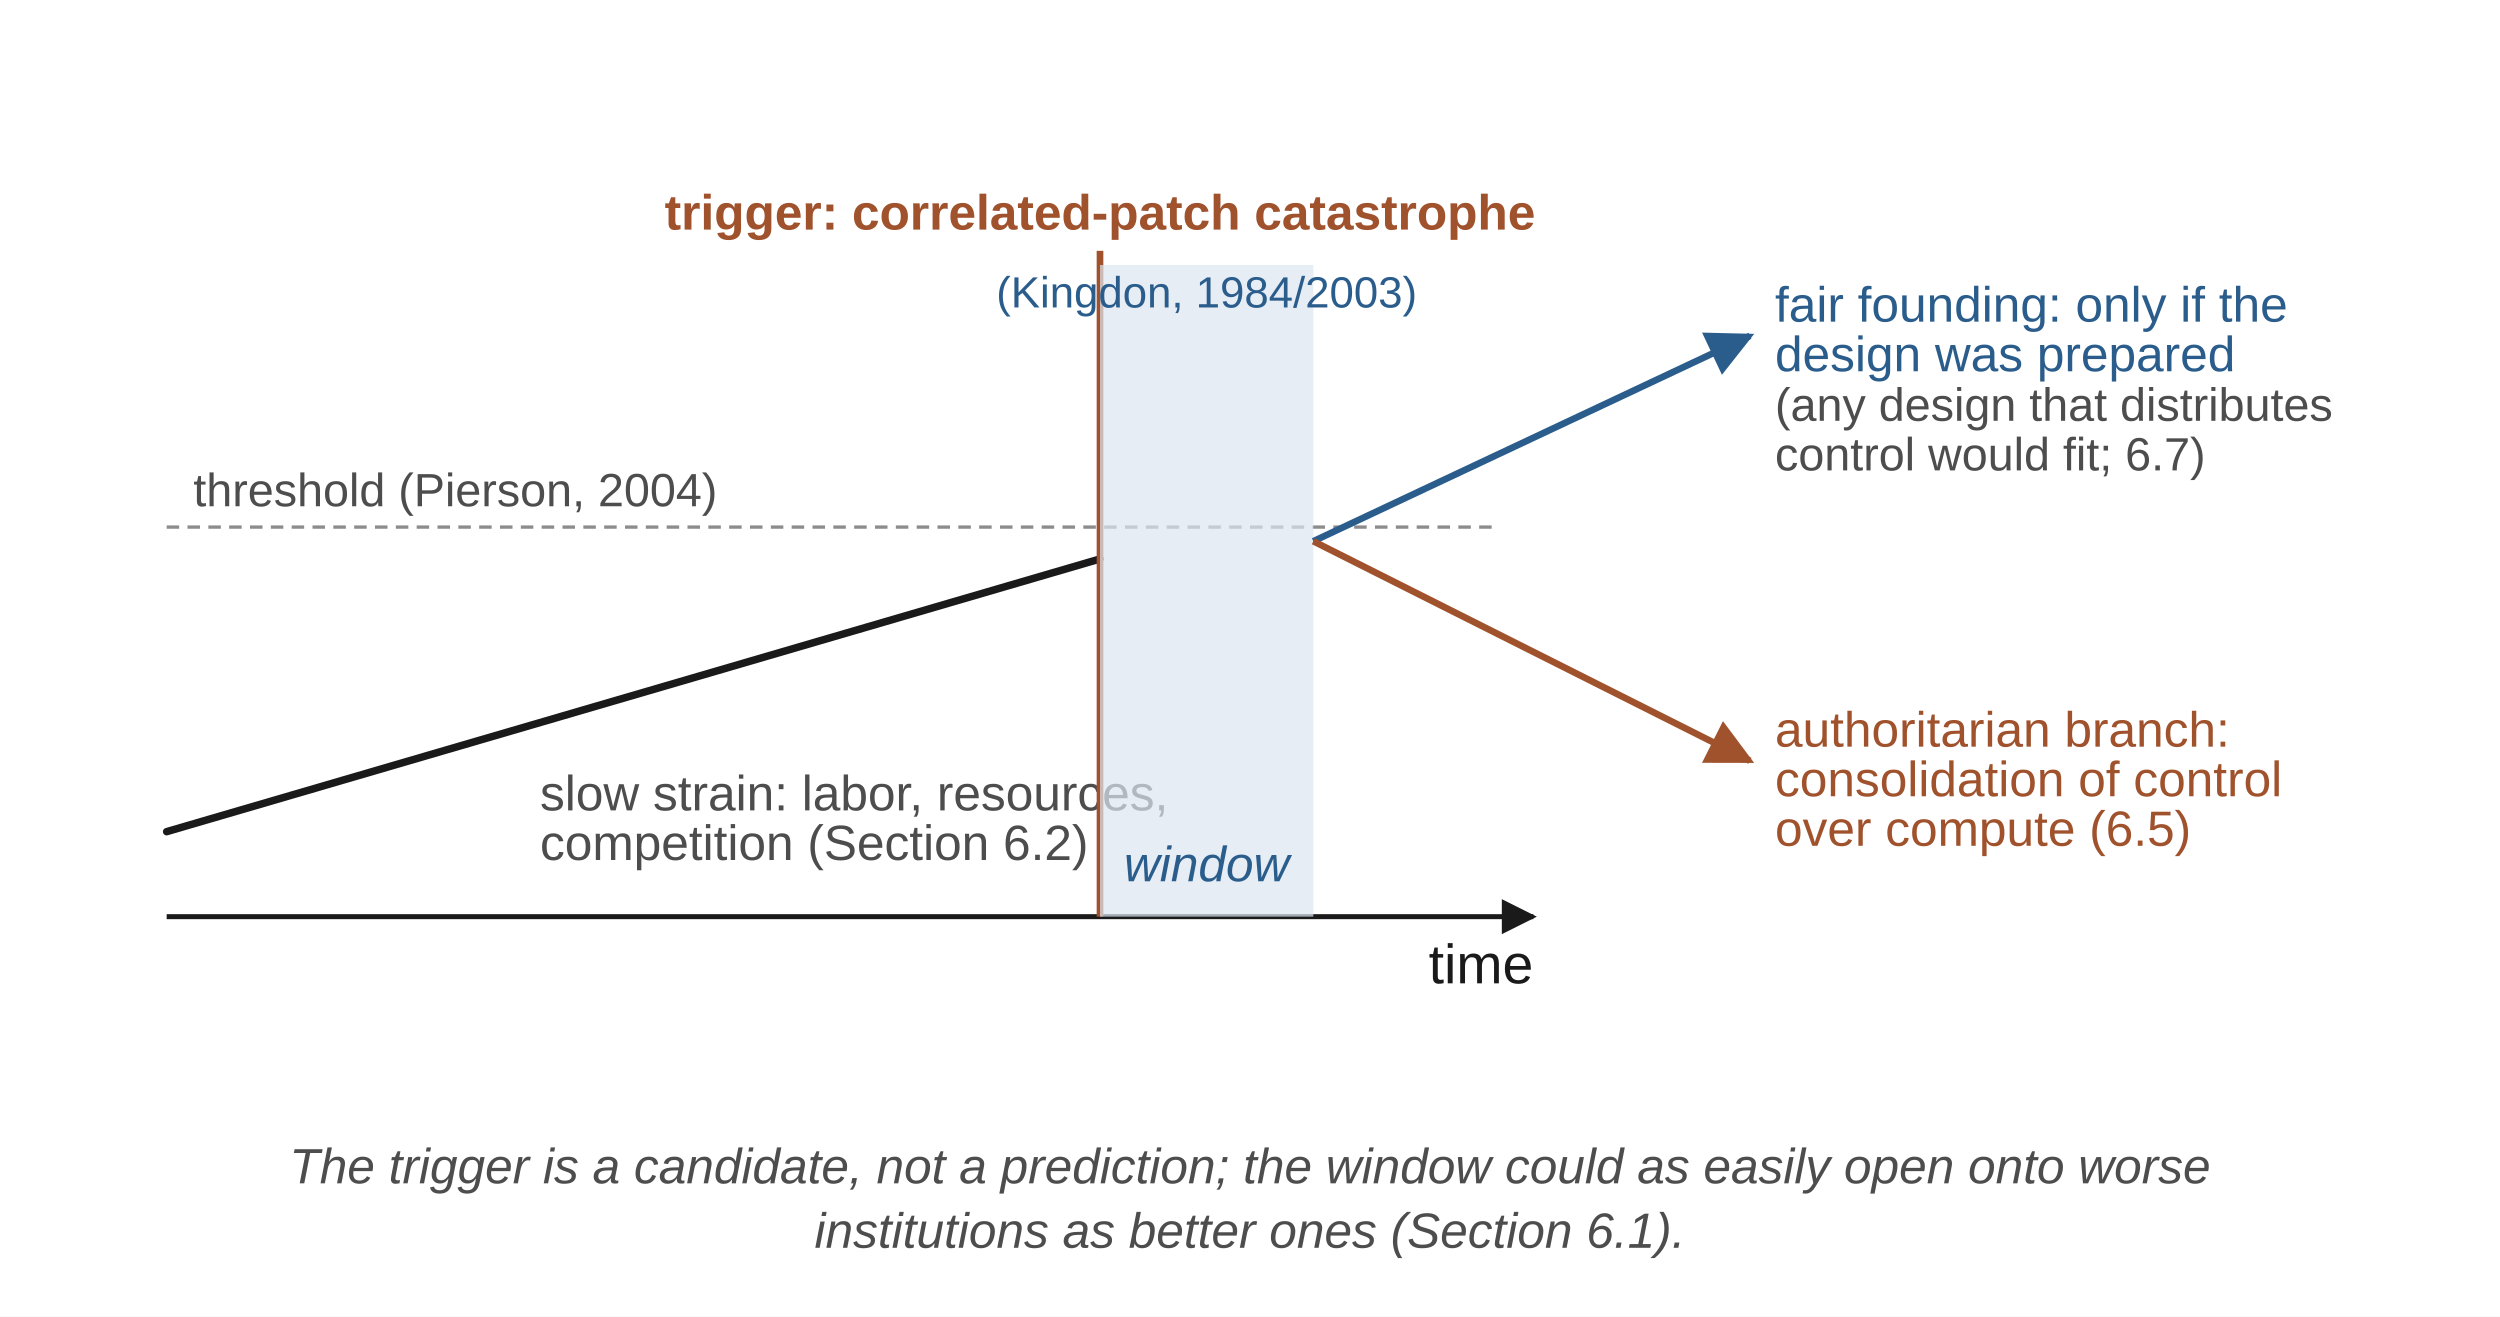
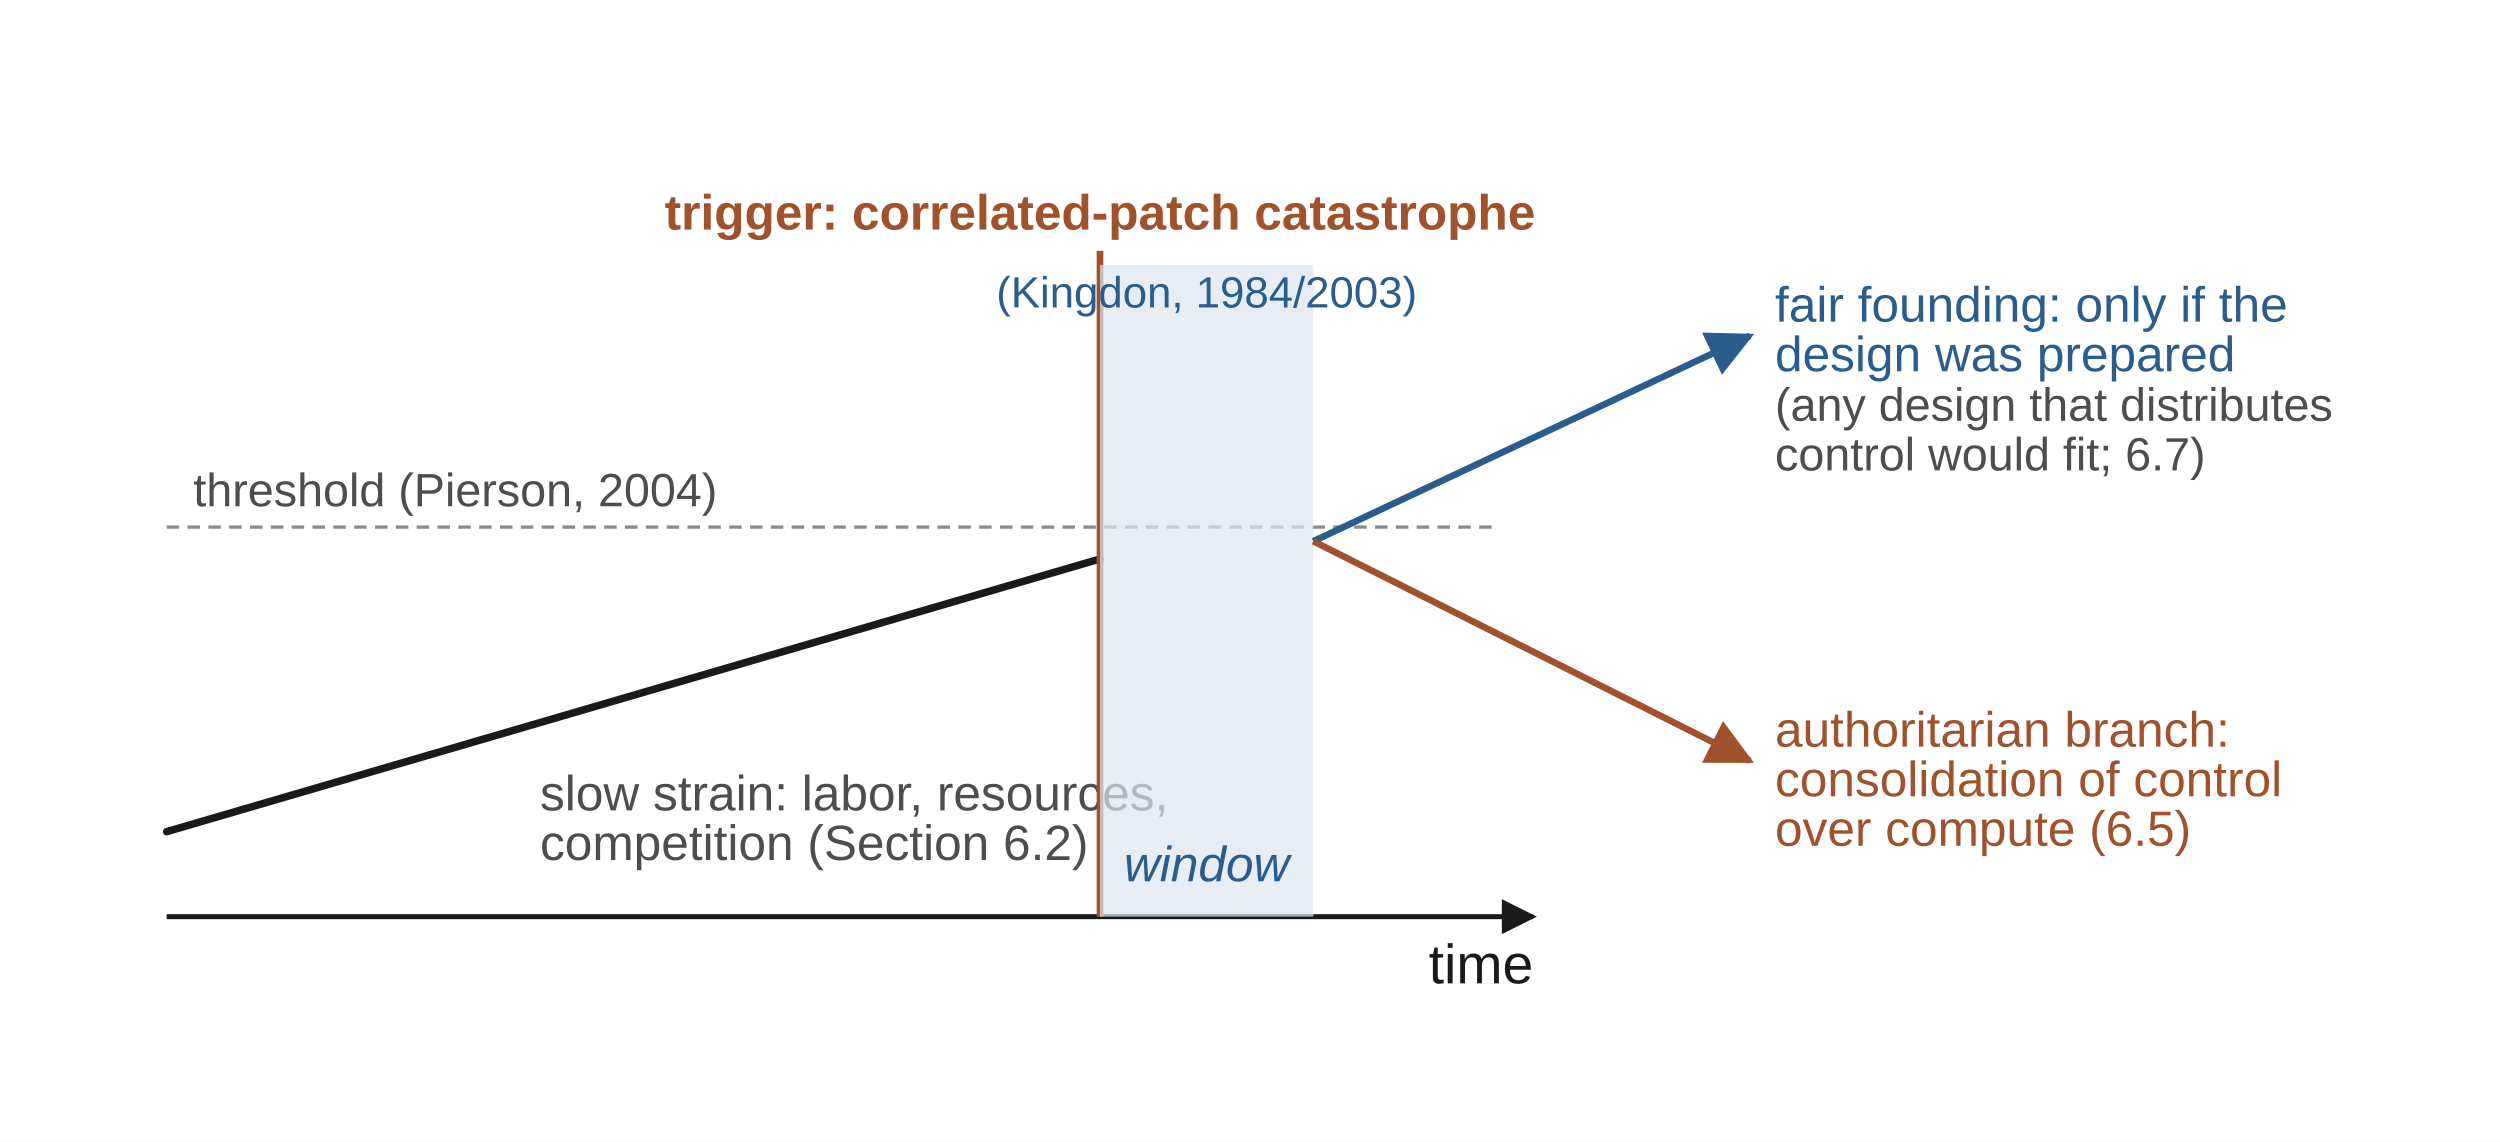
- <svg xmlns="http://www.w3.org/2000/svg" width="6in" height="3.16in" viewBox="0 0 600 316" role="img" aria-labelledby="t d">
+ <svg xmlns="http://www.w3.org/2000/svg" width="6in" height="2.74in" viewBox="0 0 600 274" role="img" aria-labelledby="t d">
  <defs>
    <marker id="arrow" viewBox="0 0 10 10" refX="9" refY="5" markerWidth="7" markerHeight="7" orient="auto-start-reverse">
      <path d="M 0 0 L 10 5 L 0 10 z" fill="#1a1a1a" />
    </marker>
    <marker id="arrow-accent" viewBox="0 0 10 10" refX="9" refY="5" markerWidth="7" markerHeight="7" orient="auto-start-reverse">
      <path d="M 0 0 L 10 5 L 0 10 z" fill="#2b5d8c" />
    </marker>
    <marker id="arrow-warn" viewBox="0 0 10 10" refX="9" refY="5" markerWidth="7" markerHeight="7" orient="auto-start-reverse">
      <path d="M 0 0 L 10 5 L 0 10 z" fill="#a0522d" />
    </marker>
    <marker id="arrow-mid" viewBox="0 0 10 10" refX="9" refY="5" markerWidth="7" markerHeight="7" orient="auto-start-reverse">
      <path d="M 0 0 L 10 5 L 0 10 z" fill="#8c8c8c" />
    </marker>
    <marker id="dot" viewBox="0 0 10 10" refX="5" refY="5" markerWidth="5" markerHeight="5">
      <circle cx="5" cy="5" r="4" fill="#1a1a1a" />
    </marker>
    <pattern id="hatch" patternUnits="userSpaceOnUse" width="6" height="6" patternTransform="rotate(45)">
      <line x1="0" y1="0" x2="0" y2="6" stroke="#8c8c8c" stroke-width="1" />
    </pattern>
    <pattern id="hatch-accent" patternUnits="userSpaceOnUse" width="6" height="6" patternTransform="rotate(45)">
      <line x1="0" y1="0" x2="0" y2="6" stroke="#2b5d8c" stroke-width="1" />
    </pattern>
  </defs>
-   <rect x="0" y="0" width="600" height="316" fill="#ffffff" />
+   <rect x="0" y="0" width="600" height="274" fill="#ffffff" />
  <line x1="40" y1="220" x2="368" y2="220" stroke="#1a1a1a" stroke-width="1.2" stroke-linecap="butt" marker-end="url(#arrow)" />
  <text x="368" y="236" font-family="Arial, Helvetica, 'Liberation Sans', sans-serif" font-size="13.3" text-anchor="end" font-weight="normal" font-style="normal" fill="#1a1a1a" dominant-baseline="auto">time</text>
  <path d="M 40 199.6 L 41.12 199.27 L 42.24 198.95 L 43.36 198.62 L 44.48 198.29 L 45.6 197.96 L 46.72 197.64 L 47.84 197.31 L 48.96 196.98 L 50.08 196.65 L 51.2 196.33 L 52.32 196 L 53.44 195.67 L 54.56 195.35 L 55.68 195.02 L 56.8 194.69 L 57.92 194.36 L 59.04 194.04 L 60.16 193.71 L 61.28 193.38 L 62.4 193.06 L 63.52 192.73 L 64.64 192.4 L 65.76 192.07 L 66.88 191.75 L 68 191.42 L 69.12 191.09 L 70.24 190.76 L 71.36 190.44 L 72.48 190.11 L 73.6 189.78 L 74.72 189.46 L 75.84 189.13 L 76.96 188.8 L 78.08 188.47 L 79.2 188.15 L 80.32 187.82 L 81.44 187.49 L 82.56 187.16 L 83.68 186.84 L 84.8 186.51 L 85.92 186.18 L 87.04 185.86 L 88.16 185.53 L 89.28 185.2 L 90.4 184.87 L 91.52 184.55 L 92.64 184.22 L 93.76 183.89 L 94.88 183.56 L 96 183.24 L 97.12 182.91 L 98.24 182.58 L 99.36 182.26 L 100.48 181.93 L 101.6 181.6 L 102.72 181.27 L 103.84 180.95 L 104.96 180.62 L 106.08 180.29 L 107.2 179.96 L 108.32 179.64 L 109.44 179.31 L 110.56 178.98 L 111.68 178.66 L 112.8 178.33 L 113.92 178 L 115.04 177.67 L 116.16 177.35 L 117.28 177.02 L 118.4 176.69 L 119.52 176.37 L 120.64 176.04 L 121.76 175.71 L 122.88 175.38 L 124 175.06 L 125.12 174.73 L 126.24 174.4 L 127.36 174.07 L 128.48 173.75 L 129.6 173.42 L 130.72 173.09 L 131.84 172.77 L 132.96 172.44 L 134.08 172.11 L 135.2 171.78 L 136.32 171.46 L 137.44 171.13 L 138.56 170.8 L 139.68 170.47 L 140.8 170.15 L 141.92 169.82 L 143.04 169.49 L 144.16 169.17 L 145.28 168.84 L 146.4 168.51 L 147.52 168.18 L 148.64 167.86 L 149.76 167.53 L 150.88 167.2 L 152 166.88 L 153.12 166.55 L 154.24 166.22 L 155.36 165.89 L 156.48 165.57 L 157.6 165.24 L 158.72 164.91 L 159.84 164.58 L 160.96 164.26 L 162.08 163.93 L 163.2 163.6 L 164.32 163.28 L 165.44 162.95 L 166.56 162.62 L 167.68 162.29 L 168.8 161.97 L 169.92 161.64 L 171.04 161.31 L 172.16 160.98 L 173.28 160.66 L 174.4 160.33 L 175.52 160 L 176.64 159.68 L 177.76 159.35 L 178.88 159.02 L 180 158.69 L 181.12 158.37 L 182.24 158.04 L 183.36 157.71 L 184.48 157.38 L 185.6 157.06 L 186.72 156.73 L 187.84 156.4 L 188.96 156.08 L 190.08 155.75 L 191.2 155.42 L 192.32 155.09 L 193.44 154.77 L 194.56 154.44 L 195.68 154.11 L 196.8 153.78 L 197.92 153.46 L 199.04 153.13 L 200.16 152.8 L 201.28 152.48 L 202.4 152.15 L 203.52 151.82 L 204.64 151.49 L 205.76 151.17 L 206.88 150.84 L 208 150.51 L 209.12 150.19 L 210.24 149.86 L 211.36 149.53 L 212.48 149.2 L 213.6 148.88 L 214.72 148.55 L 215.84 148.22 L 216.96 147.89 L 218.08 147.57 L 219.2 147.24 L 220.32 146.91 L 221.44 146.59 L 222.56 146.26 L 223.68 145.93 L 224.8 145.6 L 225.92 145.28 L 227.04 144.95 L 228.16 144.62 L 229.28 144.29 L 230.4 143.97 L 231.52 143.64 L 232.64 143.31 L 233.76 142.99 L 234.88 142.66 L 236 142.33 L 237.12 142 L 238.24 141.68 L 239.36 141.35 L 240.48 141.02 L 241.6 140.69 L 242.72 140.37 L 243.84 140.04 L 244.96 139.71 L 246.08 139.39 L 247.2 139.06 L 248.32 138.73 L 249.44 138.4 L 250.56 138.08 L 251.68 137.75 L 252.8 137.42 L 253.92 137.1 L 255.04 136.77 L 256.16 136.44 L 257.28 136.11 L 258.4 135.79 L 259.52 135.46 L 260.64 135.13 L 261.76 134.8 L 262.88 134.48 L 264 134.15" fill="none" stroke="#1a1a1a" stroke-width="1.8" stroke-linejoin="round" stroke-linecap="round" />
  <line x1="40" y1="126.5" x2="360" y2="126.5" stroke="#8c8c8c" stroke-width="0.8" stroke-linecap="butt" stroke-dasharray="3 2" />
  <text x="46.4" y="121.5" font-family="Arial, Helvetica, 'Liberation Sans', sans-serif" font-size="11.2" text-anchor="start" font-weight="normal" font-style="normal" fill="#4d4d4d" dominant-baseline="auto">threshold (Pierson, 2004)</text>
  <text x="129.6" y="194.5" font-family="Arial, Helvetica, 'Liberation Sans', sans-serif" font-size="11.9" text-anchor="start" font-weight="normal" font-style="normal" fill="#4d4d4d" dominant-baseline="auto">slow strain: labor, resources,</text>
  <text x="129.6" y="206.4" font-family="Arial, Helvetica, 'Liberation Sans', sans-serif" font-size="11.9" text-anchor="start" font-weight="normal" font-style="normal" fill="#4d4d4d" dominant-baseline="auto">competition (Section 6.2)</text>
  <line x1="264" y1="220" x2="264" y2="60.2" stroke="#a0522d" stroke-width="1.6" stroke-linecap="butt" />
  <text x="264" y="55.1" font-family="Arial, Helvetica, 'Liberation Sans', sans-serif" font-size="11.9" text-anchor="middle" font-weight="bold" font-style="normal" fill="#a0522d" dominant-baseline="auto">trigger: correlated-patch catastrophe</text>
  <rect x="264" y="63.6" width="51.2" height="156.4" fill="#dbe6f0" stroke="none" stroke-width="1" opacity="0.7" />
  <text x="289.6" y="211.5" font-family="Arial, Helvetica, 'Liberation Sans', sans-serif" font-size="11.9" text-anchor="middle" font-weight="normal" font-style="italic" fill="#2b5d8c" dominant-baseline="auto">window</text>
  <text x="289.6" y="73.8" font-family="Arial, Helvetica, 'Liberation Sans', sans-serif" font-size="10.5" text-anchor="middle" font-weight="normal" font-style="normal" fill="#2b5d8c" dominant-baseline="auto">(Kingdon, 1984/2003)</text>
  <line x1="315.2" y1="129.9" x2="420" y2="80.6" stroke="#2b5d8c" stroke-width="1.6" stroke-linecap="butt" marker-end="url(#arrow-accent)" />
  <line x1="315.2" y1="129.9" x2="420" y2="182.6" stroke="#a0522d" stroke-width="1.6" stroke-linecap="butt" marker-end="url(#arrow-warn)" />
  <text x="426" y="77.2" font-family="Arial, Helvetica, 'Liberation Sans', sans-serif" font-size="11.9" text-anchor="start" font-weight="normal" font-style="normal" fill="#2b5d8c" dominant-baseline="auto">fair founding: only if the</text>
  <text x="426" y="89.1" font-family="Arial, Helvetica, 'Liberation Sans', sans-serif" font-size="11.9" text-anchor="start" font-weight="normal" font-style="normal" fill="#2b5d8c" dominant-baseline="auto">design was prepared</text>
  <text x="426" y="101" font-family="Arial, Helvetica, 'Liberation Sans', sans-serif" font-size="11.2" text-anchor="start" font-weight="normal" font-style="normal" fill="#4d4d4d" dominant-baseline="auto">(any design that distributes</text>
  <text x="426" y="112.9" font-family="Arial, Helvetica, 'Liberation Sans', sans-serif" font-size="11.2" text-anchor="start" font-weight="normal" font-style="normal" fill="#4d4d4d" dominant-baseline="auto">control would fit; 6.7)</text>
  <text x="426" y="179.2" font-family="Arial, Helvetica, 'Liberation Sans', sans-serif" font-size="11.9" text-anchor="start" font-weight="normal" font-style="normal" fill="#a0522d" dominant-baseline="auto">authoritarian branch:</text>
  <text x="426" y="191.1" font-family="Arial, Helvetica, 'Liberation Sans', sans-serif" font-size="11.9" text-anchor="start" font-weight="normal" font-style="normal" fill="#a0522d" dominant-baseline="auto">consolidation of control</text>
  <text x="426" y="203" font-family="Arial, Helvetica, 'Liberation Sans', sans-serif" font-size="11.9" text-anchor="start" font-weight="normal" font-style="normal" fill="#a0522d" dominant-baseline="auto">over compute (6.5)</text>
-   <text x="300" y="284" font-family="Arial, Helvetica, 'Liberation Sans', sans-serif" font-size="11.9" text-anchor="middle" font-weight="normal" font-style="italic" fill="#4d4d4d" dominant-baseline="auto">The trigger is a candidate, not a prediction; the window could as easily open onto worse</text>
-   <text x="300" y="299.47" font-family="Arial, Helvetica, 'Liberation Sans', sans-serif" font-size="11.9" text-anchor="middle" font-weight="normal" font-style="italic" fill="#4d4d4d" dominant-baseline="auto">institutions as better ones (Section 6.1).</text>
</svg>
